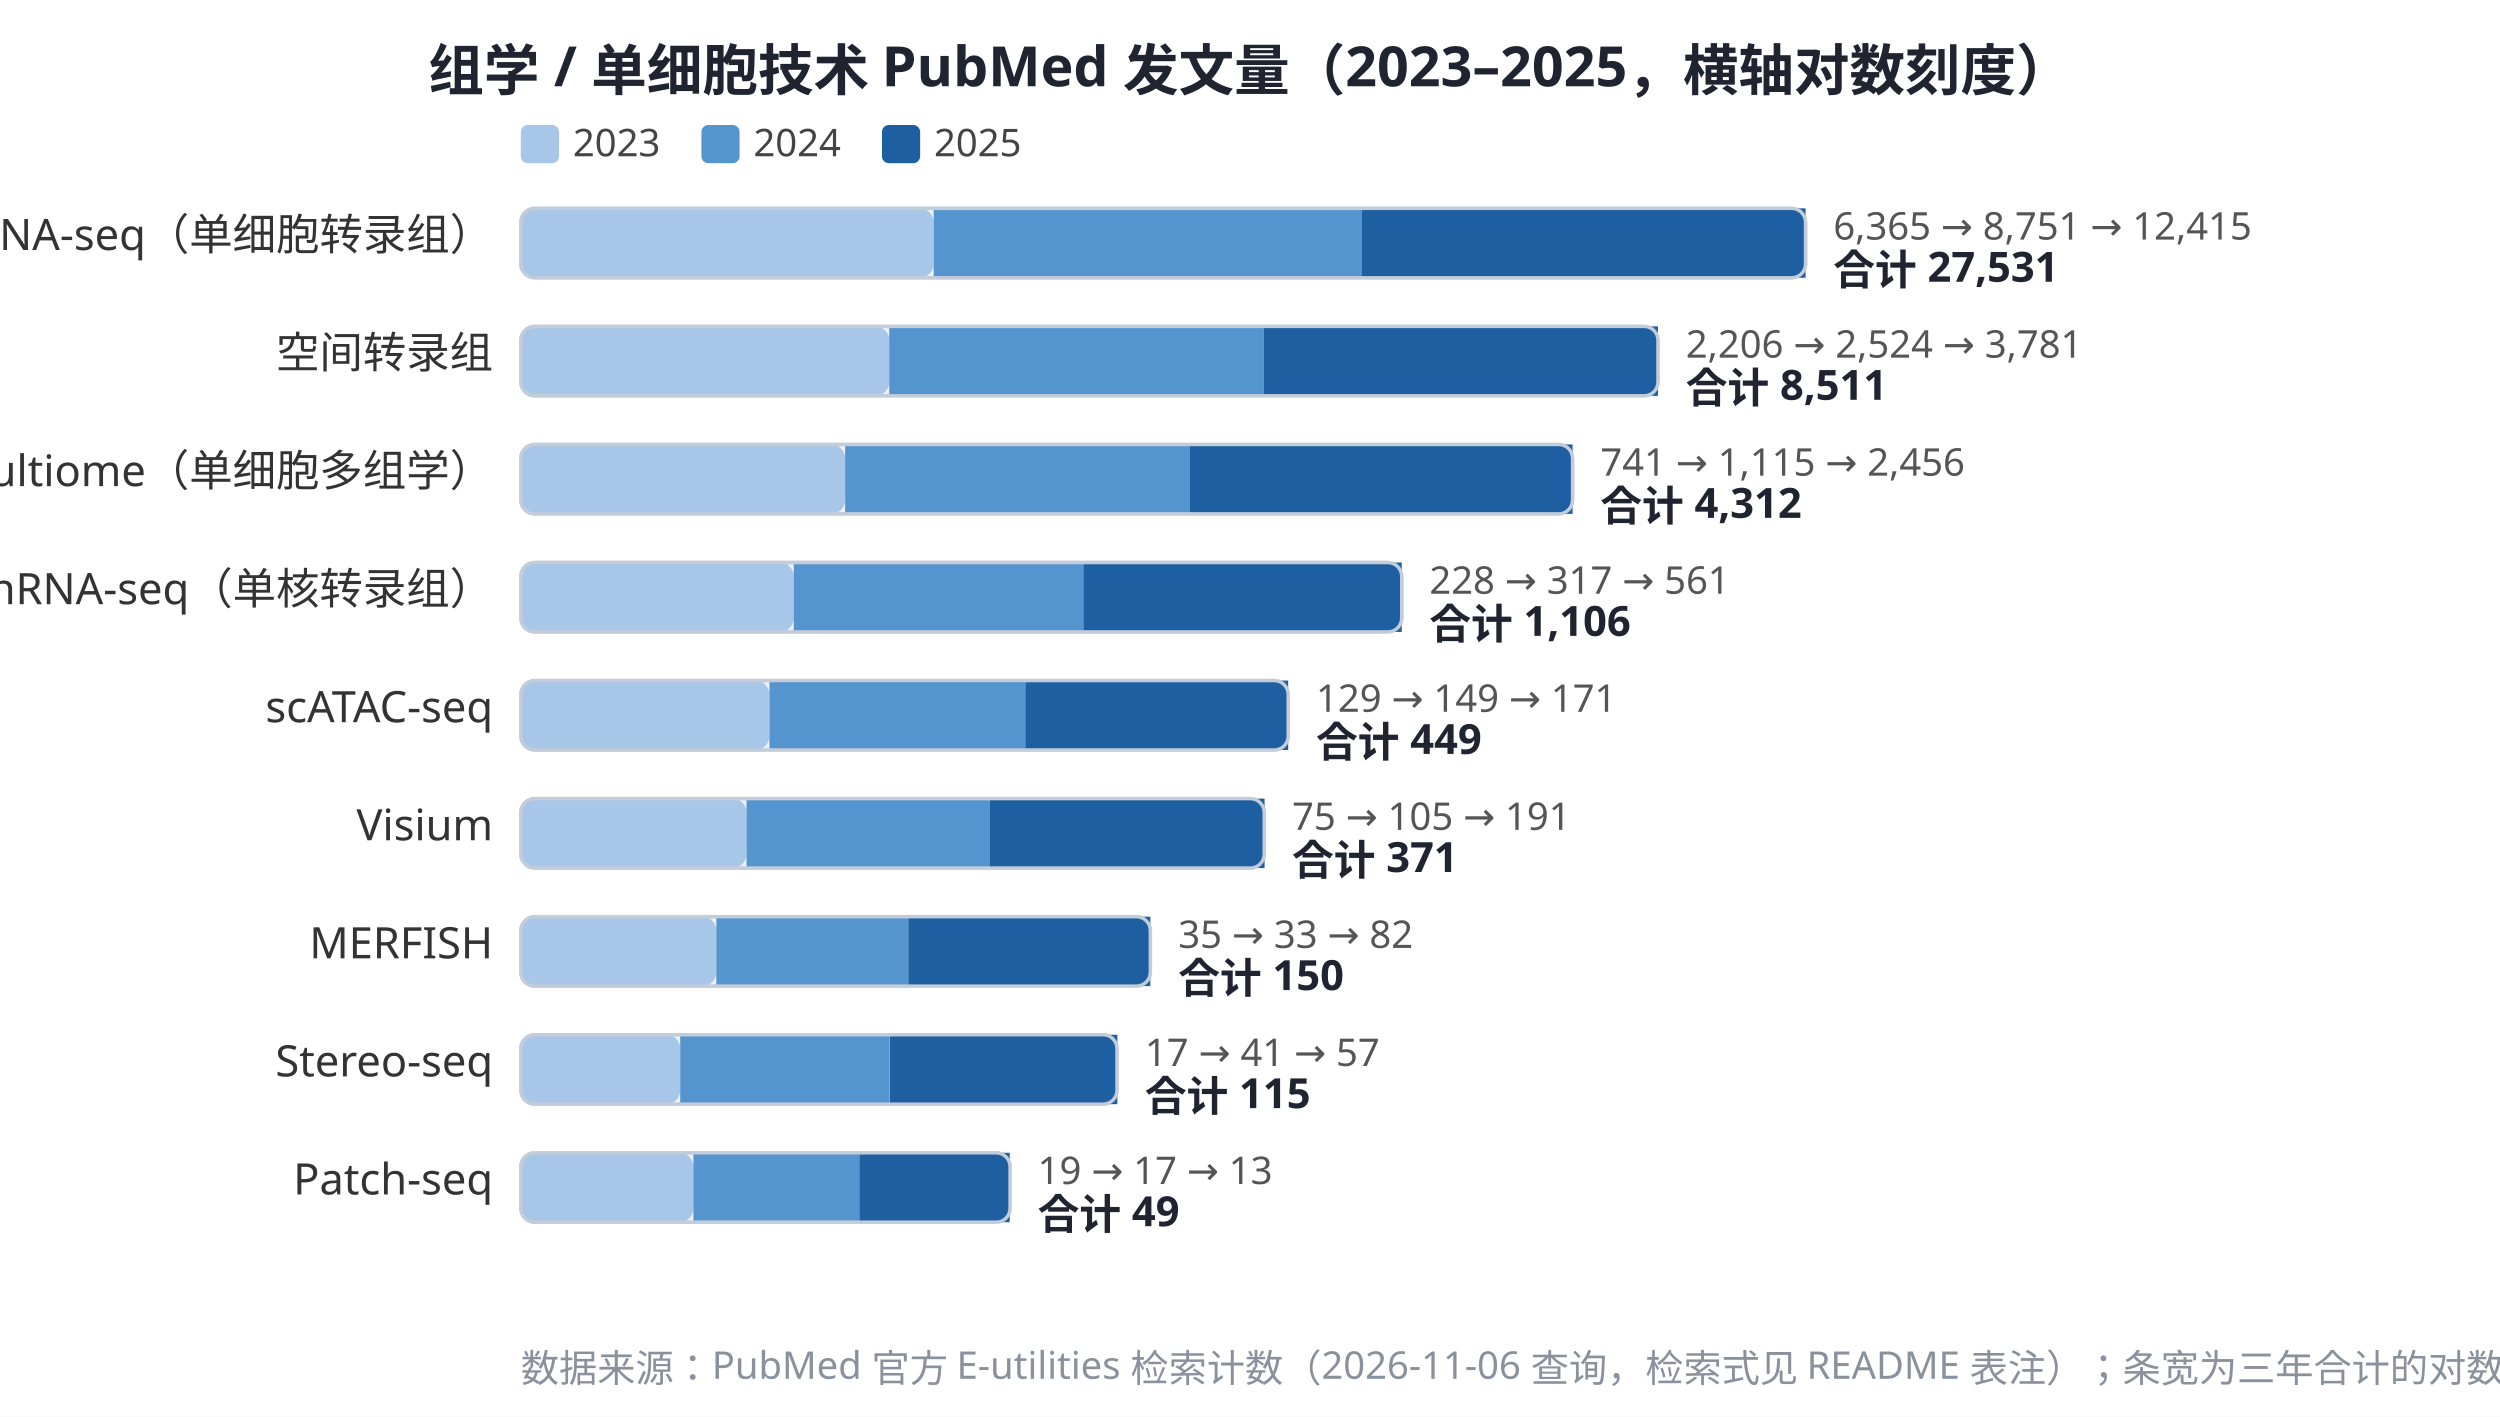
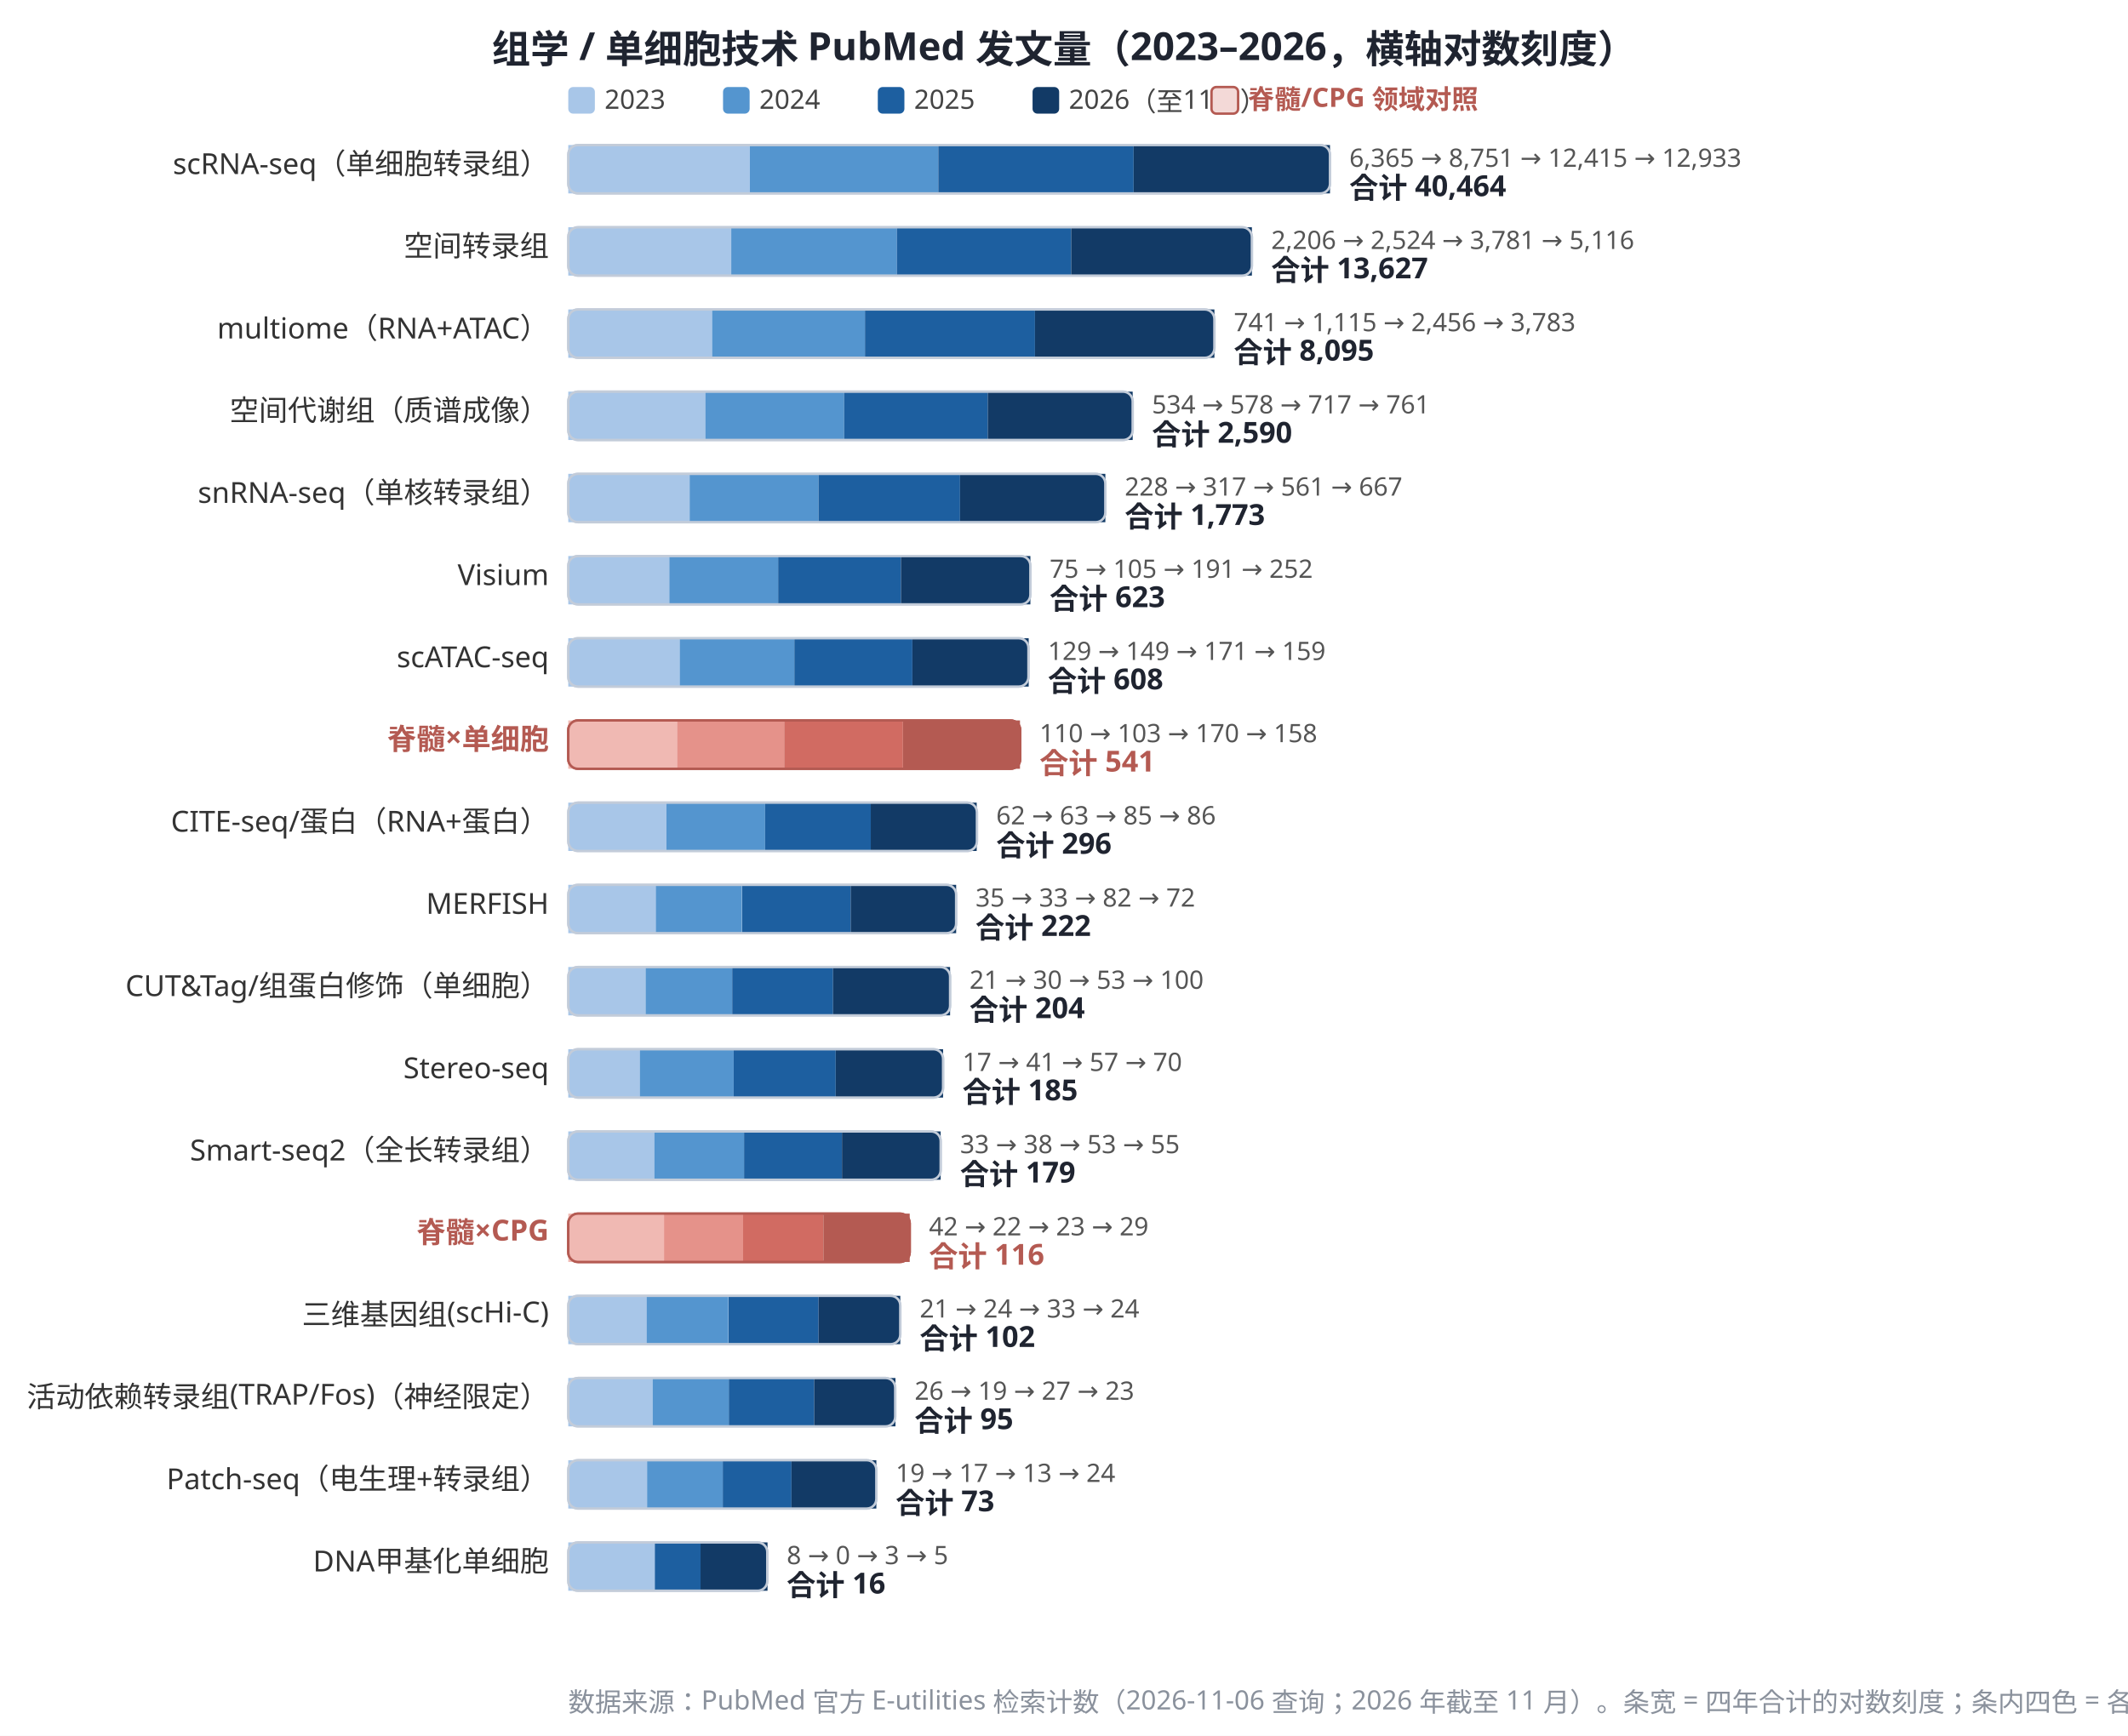
- <svg xmlns="http://www.w3.org/2000/svg" viewBox="0 0 720 408" font-family="'Segoe UI','Microsoft YaHei',sans-serif">
-   <rect width="720" height="408" fill="#ffffff" />
-   <text x="360" y="26" text-anchor="middle" font-size="16" font-weight="700" fill="#1f2430">组学 / 单细胞技术 PubMed 发文量（2023–2025，横轴对数刻度）</text>
-   <rect x="150" y="36" width="11" height="11" rx="2" fill="#a8c6e8" />
-   <text x="165" y="45" font-size="11" fill="#444">2023</text>
-   <rect x="202" y="36" width="11" height="11" rx="2" fill="#5495cf" />
-   <text x="217" y="45" font-size="11" fill="#444">2024</text>
-   <rect x="254" y="36" width="11" height="11" rx="2" fill="#1d5fa0" />
-   <text x="269" y="45" font-size="11" fill="#444">2025</text>
-   <text x="142" y="72" text-anchor="end" font-size="12.5" fill="#333">scRNA-seq（单细胞转录组）</text>
-   <rect x="150" y="60" width="370.0" height="20" rx="4" fill="#eef2f8" stroke="#d5dce6" />
-   <rect x="150.0" y="60" width="118.9" height="20" rx="4" pathLength="1" stroke="#eef2f8" stroke-width="0" fill="#a8c6e8" />
-   <rect x="268.9" y="60" width="123.2" height="20" fill="#5495cf" />
-   <rect x="392.1" y="60" width="127.9" height="20" fill="#1d5fa0" />
-   <rect x="150" y="60" width="370.0" height="20" rx="4" fill="none" stroke="#c3ccd9" />
-   <text x="528" y="69" font-size="11" fill="#555">6,365 → 8,751 → 12,415</text>
-   <text x="528" y="82" font-size="12" font-weight="700" fill="#1f2430">合计 27,531</text>
-   <text x="142" y="106" text-anchor="end" font-size="12.5" fill="#333">空间转录组</text>
-   <rect x="150" y="94" width="327.5" height="20" rx="4" fill="#eef2f8" stroke="#d5dce6" />
-   <rect x="150.0" y="94" width="106.1" height="20" rx="4" pathLength="1" stroke="#eef2f8" stroke-width="0" fill="#a8c6e8" />
-   <rect x="256.1" y="94" width="107.9" height="20" fill="#5495cf" />
-   <rect x="364.0" y="94" width="113.5" height="20" fill="#1d5fa0" />
-   <rect x="150" y="94" width="327.5" height="20" rx="4" fill="none" stroke="#c3ccd9" />
-   <text x="485.512" y="103" font-size="11" fill="#555">2,206 → 2,524 → 3,781</text>
-   <text x="485.512" y="116" font-size="12" font-weight="700" fill="#1f2430">合计 8,511</text>
-   <text x="142" y="140" text-anchor="end" font-size="12.5" fill="#333">multiome（单细胞多组学）</text>
-   <rect x="150" y="128" width="302.9" height="20" rx="4" fill="#eef2f8" stroke="#d5dce6" />
-   <rect x="150.0" y="128" width="93.4" height="20" rx="4" pathLength="1" stroke="#eef2f8" stroke-width="0" fill="#a8c6e8" />
-   <rect x="243.4" y="128" width="99.2" height="20" fill="#5495cf" />
-   <rect x="342.6" y="128" width="110.3" height="20" fill="#1d5fa0" />
-   <rect x="150" y="128" width="302.9" height="20" rx="4" fill="none" stroke="#c3ccd9" />
-   <text x="460.902" y="137" font-size="11" fill="#555">741 → 1,115 → 2,456</text>
-   <text x="460.902" y="150" font-size="12" font-weight="700" fill="#1f2430">合计 4,312</text>
-   <text x="142" y="174" text-anchor="end" font-size="12.5" fill="#333">snRNA-seq（单核转录组）</text>
-   <rect x="150" y="162" width="253.7" height="20" rx="4" fill="#eef2f8" stroke="#d5dce6" />
-   <rect x="150.0" y="162" width="78.6" height="20" rx="4" pathLength="1" stroke="#eef2f8" stroke-width="0" fill="#a8c6e8" />
-   <rect x="228.6" y="162" width="83.4" height="20" fill="#5495cf" />
-   <rect x="312.0" y="162" width="91.7" height="20" fill="#1d5fa0" />
-   <rect x="150" y="162" width="253.7" height="20" rx="4" fill="none" stroke="#c3ccd9" />
-   <text x="411.656" y="171" font-size="11" fill="#555">228 → 317 → 561</text>
-   <text x="411.656" y="184" font-size="12" font-weight="700" fill="#1f2430">合计 1,106</text>
-   <text x="142" y="208" text-anchor="end" font-size="12.5" fill="#333">scATAC-seq</text>
-   <rect x="150" y="196" width="221.0" height="20" rx="4" fill="#eef2f8" stroke="#d5dce6" />
-   <rect x="150.0" y="196" width="71.6" height="20" rx="4" pathLength="1" stroke="#eef2f8" stroke-width="0" fill="#a8c6e8" />
-   <rect x="221.6" y="196" width="73.7" height="20" fill="#5495cf" />
-   <rect x="295.3" y="196" width="75.7" height="20" fill="#1d5fa0" />
-   <rect x="150" y="196" width="221.0" height="20" rx="4" fill="none" stroke="#c3ccd9" />
-   <text x="379.029" y="205" font-size="11" fill="#555">129 → 149 → 171</text>
-   <text x="379.029" y="218" font-size="12" font-weight="700" fill="#1f2430">合计 449</text>
-   <text x="142" y="242" text-anchor="end" font-size="12.5" fill="#333">Visium</text>
-   <rect x="150" y="230" width="214.1" height="20" rx="4" fill="#eef2f8" stroke="#d5dce6" />
-   <rect x="150.0" y="230" width="65.0" height="20" rx="4" pathLength="1" stroke="#eef2f8" stroke-width="0" fill="#a8c6e8" />
-   <rect x="215.0" y="230" width="70.1" height="20" fill="#5495cf" />
-   <rect x="285.1" y="230" width="79.1" height="20" fill="#1d5fa0" />
-   <rect x="150" y="230" width="214.1" height="20" rx="4" fill="none" stroke="#c3ccd9" />
-   <text x="372.123" y="239" font-size="11" fill="#555">75 → 105 → 191</text>
-   <text x="372.123" y="252" font-size="12" font-weight="700" fill="#1f2430">合计 371</text>
-   <text x="142" y="276" text-anchor="end" font-size="12.5" fill="#333">MERFISH</text>
-   <rect x="150" y="264" width="181.3" height="20" rx="4" fill="#eef2f8" stroke="#d5dce6" />
-   <rect x="150.0" y="264" width="56.3" height="20" rx="4" pathLength="1" stroke="#eef2f8" stroke-width="0" fill="#a8c6e8" />
-   <rect x="206.3" y="264" width="55.3" height="20" fill="#5495cf" />
-   <rect x="261.6" y="264" width="69.7" height="20" fill="#1d5fa0" />
-   <rect x="150" y="264" width="181.3" height="20" rx="4" fill="none" stroke="#c3ccd9" />
-   <text x="339.348" y="273" font-size="11" fill="#555">35 → 33 → 82</text>
-   <text x="339.348" y="286" font-size="12" font-weight="700" fill="#1f2430">合计 150</text>
-   <text x="142" y="310" text-anchor="end" font-size="12.5" fill="#333">Stereo-seq</text>
-   <rect x="150" y="298" width="171.7" height="20" rx="4" fill="#eef2f8" stroke="#d5dce6" />
-   <rect x="150.0" y="298" width="45.9" height="20" rx="4" pathLength="1" stroke="#eef2f8" stroke-width="0" fill="#a8c6e8" />
-   <rect x="195.9" y="298" width="60.2" height="20" fill="#5495cf" />
-   <rect x="256.2" y="298" width="65.6" height="20" fill="#1d5fa0" />
-   <rect x="150" y="298" width="171.7" height="20" rx="4" fill="none" stroke="#c3ccd9" />
-   <text x="329.732" y="307" font-size="11" fill="#555">17 → 41 → 57</text>
-   <text x="329.732" y="320" font-size="12" font-weight="700" fill="#1f2430">合计 115</text>
-   <text x="142" y="344" text-anchor="end" font-size="12.5" fill="#333">Patch-seq</text>
-   <rect x="150" y="332" width="140.9" height="20" rx="4" fill="#eef2f8" stroke="#d5dce6" />
-   <rect x="150.0" y="332" width="49.7" height="20" rx="4" pathLength="1" stroke="#eef2f8" stroke-width="0" fill="#a8c6e8" />
-   <rect x="199.7" y="332" width="47.8" height="20" fill="#5495cf" />
-   <rect x="247.5" y="332" width="43.3" height="20" fill="#1d5fa0" />
-   <rect x="150" y="332" width="140.9" height="20" rx="4" fill="none" stroke="#c3ccd9" />
-   <text x="298.855" y="341" font-size="11" fill="#555">19 → 17 → 13</text>
-   <text x="298.855" y="354" font-size="12" font-weight="700" fill="#1f2430">合计 49</text>
-   <text x="150" y="398" font-size="11" fill="#8a919c">数据来源：PubMed 官方 E-utilities 检索计数（2026-11-06 查询，检索式见 README 表注）；条宽为三年合计的对数刻度，条内三色为各年度占比近似。</text>
+ <svg xmlns="http://www.w3.org/2000/svg" viewBox="0 0 880 718" font-family="'Segoe UI','Microsoft YaHei',sans-serif">
+   <rect width="880" height="718" fill="#ffffff" />
+   <text x="440" y="26" text-anchor="middle" font-size="16" font-weight="700" fill="#1f2430">组学 / 单细胞技术 PubMed 发文量（2023–2026，横轴对数刻度）</text>
+   <rect x="235" y="36" width="11" height="11" rx="2" fill="#a8c6e8" />
+   <text x="250" y="45" font-size="11" fill="#444">2023</text>
+   <rect x="299" y="36" width="11" height="11" rx="2" fill="#5495cf" />
+   <text x="314" y="45" font-size="11" fill="#444">2024</text>
+   <rect x="363" y="36" width="11" height="11" rx="2" fill="#1d5fa0" />
+   <text x="378" y="45" font-size="11" fill="#444">2025</text>
+   <rect x="427" y="36" width="11" height="11" rx="2" fill="#123a66" />
+   <text x="442" y="45" font-size="11" fill="#444">2026（至11月）</text>
+   <rect x="501" y="36" width="11" height="11" rx="2" fill="#f3d9d7" stroke="#b45a52" />
+   <text x="516" y="45" font-size="11" fill="#b45a52" font-weight="600">脊髓/CPG 领域对照</text>
+   <text x="227" y="72" text-anchor="end" font-size="12" fill="#333">scRNA-seq（单细胞转录组）</text>
+   <rect x="235" y="60" width="315.0" height="20" rx="4" fill="#eef2f8" stroke="#d5dce6" />
+   <rect x="235.0" y="60" width="75.1" height="20" fill="#a8c6e8" />
+   <rect x="310.1" y="60" width="77.8" height="20" fill="#5495cf" />
+   <rect x="388.0" y="60" width="80.8" height="20" fill="#1d5fa0" />
+   <rect x="468.8" y="60" width="81.2" height="20" fill="#123a66" />
+   <rect x="235" y="60" width="315.0" height="20" rx="4" fill="none" stroke="#c3ccd9" />
+   <text x="558" y="69" font-size="10.5" fill="#555">6,365 → 8,751 → 12,415 → 12,933</text>
+   <text x="558" y="82" font-size="12" font-weight="700" fill="#1f2430">合计 40,464</text>
+   <text x="227" y="106" text-anchor="end" font-size="12" fill="#333">空间转录组</text>
+   <rect x="235" y="94" width="282.7" height="20" rx="4" fill="#eef2f8" stroke="#d5dce6" />
+   <rect x="235.0" y="94" width="67.4" height="20" fill="#a8c6e8" />
+   <rect x="302.4" y="94" width="68.5" height="20" fill="#5495cf" />
+   <rect x="370.9" y="94" width="72.1" height="20" fill="#1d5fa0" />
+   <rect x="443.0" y="94" width="74.7" height="20" fill="#123a66" />
+   <rect x="235" y="94" width="282.7" height="20" rx="4" fill="none" stroke="#c3ccd9" />
+   <text x="525.682" y="103" font-size="10.5" fill="#555">2,206 → 2,524 → 3,781 → 5,116</text>
+   <text x="525.682" y="116" font-size="12" font-weight="700" fill="#1f2430">合计 13,627</text>
+   <text x="227" y="140" text-anchor="end" font-size="12" fill="#333">multiome（RNA+ATAC）</text>
+   <rect x="235" y="128" width="267.2" height="20" rx="4" fill="#eef2f8" stroke="#d5dce6" />
+   <rect x="235.0" y="128" width="59.5" height="20" fill="#a8c6e8" />
+   <rect x="294.5" y="128" width="63.2" height="20" fill="#5495cf" />
+   <rect x="357.7" y="128" width="70.3" height="20" fill="#1d5fa0" />
+   <rect x="428.0" y="128" width="74.2" height="20" fill="#123a66" />
+   <rect x="235" y="128" width="267.2" height="20" rx="4" fill="none" stroke="#c3ccd9" />
+   <text x="510.217" y="137" font-size="10.5" fill="#555">741 → 1,115 → 2,456 → 3,783</text>
+   <text x="510.217" y="150" font-size="12" font-weight="700" fill="#1f2430">合计 8,095</text>
+   <text x="227" y="174" text-anchor="end" font-size="12" fill="#333">空间代谢组（质谱成像）</text>
+   <rect x="235" y="162" width="233.4" height="20" rx="4" fill="#eef2f8" stroke="#d5dce6" />
+   <rect x="235.0" y="162" width="56.7" height="20" fill="#a8c6e8" />
+   <rect x="291.7" y="162" width="57.4" height="20" fill="#5495cf" />
+   <rect x="349.1" y="162" width="59.4" height="20" fill="#1d5fa0" />
+   <rect x="408.5" y="162" width="59.9" height="20" fill="#123a66" />
+   <rect x="235" y="162" width="233.4" height="20" rx="4" fill="none" stroke="#c3ccd9" />
+   <text x="476.378" y="171" font-size="10.5" fill="#555">534 → 578 → 717 → 761</text>
+   <text x="476.378" y="184" font-size="12" font-weight="700" fill="#1f2430">合计 2,590</text>
+   <text x="227" y="208" text-anchor="end" font-size="12" fill="#333">snRNA-seq（单核转录组）</text>
+   <rect x="235" y="196" width="222.1" height="20" rx="4" fill="#eef2f8" stroke="#d5dce6" />
+   <rect x="235.0" y="196" width="50.2" height="20" fill="#a8c6e8" />
+   <rect x="285.2" y="196" width="53.3" height="20" fill="#5495cf" />
+   <rect x="338.5" y="196" width="58.5" height="20" fill="#1d5fa0" />
+   <rect x="397.0" y="196" width="60.1" height="20" fill="#123a66" />
+   <rect x="235" y="196" width="222.1" height="20" rx="4" fill="none" stroke="#c3ccd9" />
+   <text x="465.125" y="205" font-size="10.5" fill="#555">228 → 317 → 561 → 667</text>
+   <text x="465.125" y="218" font-size="12" font-weight="700" fill="#1f2430">合计 1,773</text>
+   <text x="227" y="242" text-anchor="end" font-size="12" fill="#333">Visium</text>
+   <rect x="235" y="230" width="191.1" height="20" rx="4" fill="#eef2f8" stroke="#d5dce6" />
+   <rect x="235.0" y="230" width="41.8" height="20" fill="#a8c6e8" />
+   <rect x="276.8" y="230" width="45.0" height="20" fill="#5495cf" />
+   <rect x="321.8" y="230" width="50.8" height="20" fill="#1d5fa0" />
+   <rect x="372.6" y="230" width="53.5" height="20" fill="#123a66" />
+   <rect x="235" y="230" width="191.1" height="20" rx="4" fill="none" stroke="#c3ccd9" />
+   <text x="434.068" y="239" font-size="10.5" fill="#555">75 → 105 → 191 → 252</text>
+   <text x="434.068" y="252" font-size="12" font-weight="700" fill="#1f2430">合计 623</text>
+   <text x="227" y="276" text-anchor="end" font-size="12" fill="#333">scATAC-seq</text>
+   <rect x="235" y="264" width="190.3" height="20" rx="4" fill="#eef2f8" stroke="#d5dce6" />
+   <rect x="235.0" y="264" width="46.1" height="20" fill="#a8c6e8" />
+   <rect x="281.1" y="264" width="47.4" height="20" fill="#5495cf" />
+   <rect x="328.5" y="264" width="48.8" height="20" fill="#1d5fa0" />
+   <rect x="377.3" y="264" width="48.1" height="20" fill="#123a66" />
+   <rect x="235" y="264" width="190.3" height="20" rx="4" fill="none" stroke="#c3ccd9" />
+   <text x="433.344" y="273" font-size="10.5" fill="#555">129 → 149 → 171 → 159</text>
+   <text x="433.344" y="286" font-size="12" font-weight="700" fill="#1f2430">合计 608</text>
+   <text x="227" y="310" text-anchor="end" font-size="12" font-weight="700" fill="#b45a52">脊髓×单细胞</text>
+   <rect x="235" y="298" width="186.9" height="20" rx="4" fill="#fdf3f2" stroke="#b45a52" />
+   <rect x="235.0" y="298" width="45.0" height="20" fill="#f0b9b3" />
+   <rect x="280.0" y="298" width="44.3" height="20" fill="#e5928a" />
+   <rect x="324.3" y="298" width="49.1" height="20" fill="#d16b62" />
+   <rect x="373.4" y="298" width="48.4" height="20" fill="#b45a52" />
+   <rect x="235" y="298" width="186.9" height="20" rx="4" fill="none" stroke="#b45a52" />
+   <text x="429.877" y="307" font-size="10.5" fill="#555">110 → 103 → 170 → 158</text>
+   <text x="429.877" y="320" font-size="12" font-weight="700" fill="#b45a52">合计 541</text>
+   <text x="227" y="344" text-anchor="end" font-size="12" fill="#333">CITE-seq/蛋白（RNA+蛋白）</text>
+   <rect x="235" y="332" width="169.0" height="20" rx="4" fill="#eef2f8" stroke="#d5dce6" />
+   <rect x="235.0" y="332" width="40.6" height="20" fill="#a8c6e8" />
+   <rect x="275.6" y="332" width="40.8" height="20" fill="#5495cf" />
+   <rect x="316.4" y="332" width="43.7" height="20" fill="#1d5fa0" />
+   <rect x="360.1" y="332" width="43.8" height="20" fill="#123a66" />
+   <rect x="235" y="332" width="169.0" height="20" rx="4" fill="none" stroke="#c3ccd9" />
+   <text x="411.97" y="341" font-size="10.5" fill="#555">62 → 63 → 85 → 86</text>
+   <text x="411.97" y="354" font-size="12" font-weight="700" fill="#1f2430">合计 296</text>
+   <text x="227" y="378" text-anchor="end" font-size="12" fill="#333">MERFISH</text>
+   <rect x="235" y="366" width="160.4" height="20" rx="4" fill="#eef2f8" stroke="#d5dce6" />
+   <rect x="235.0" y="366" width="36.2" height="20" fill="#a8c6e8" />
+   <rect x="271.2" y="366" width="35.6" height="20" fill="#5495cf" />
+   <rect x="306.9" y="366" width="44.9" height="20" fill="#1d5fa0" />
+   <rect x="351.8" y="366" width="43.6" height="20" fill="#123a66" />
+   <rect x="235" y="366" width="160.4" height="20" rx="4" fill="none" stroke="#c3ccd9" />
+   <text x="403.428" y="375" font-size="10.5" fill="#555">35 → 33 → 82 → 72</text>
+   <text x="403.428" y="388" font-size="12" font-weight="700" fill="#1f2430">合计 222</text>
+   <text x="227" y="412" text-anchor="end" font-size="12" fill="#333">CUT&amp;Tag/组蛋白修饰（单细胞）</text>
+   <rect x="235" y="400" width="157.9" height="20" rx="4" fill="#eef2f8" stroke="#d5dce6" />
+   <rect x="235.0" y="400" width="32.0" height="20" fill="#a8c6e8" />
+   <rect x="267.0" y="400" width="35.8" height="20" fill="#5495cf" />
+   <rect x="302.8" y="400" width="41.7" height="20" fill="#1d5fa0" />
+   <rect x="344.5" y="400" width="48.4" height="20" fill="#123a66" />
+   <rect x="235" y="400" width="157.9" height="20" rx="4" fill="none" stroke="#c3ccd9" />
+   <text x="400.917" y="409" font-size="10.5" fill="#555">21 → 30 → 53 → 100</text>
+   <text x="400.917" y="422" font-size="12" font-weight="700" fill="#1f2430">合计 204</text>
+   <text x="227" y="446" text-anchor="end" font-size="12" fill="#333">Stereo-seq</text>
+   <rect x="235" y="434" width="155.0" height="20" rx="4" fill="#eef2f8" stroke="#d5dce6" />
+   <rect x="235.0" y="434" width="29.6" height="20" fill="#a8c6e8" />
+   <rect x="264.6" y="434" width="38.8" height="20" fill="#5495cf" />
+   <rect x="303.4" y="434" width="42.2" height="20" fill="#1d5fa0" />
+   <rect x="345.6" y="434" width="44.4" height="20" fill="#123a66" />
+   <rect x="235" y="434" width="155.0" height="20" rx="4" fill="none" stroke="#c3ccd9" />
+   <text x="398.014" y="443" font-size="10.5" fill="#555">17 → 41 → 57 → 70</text>
+   <text x="398.014" y="456" font-size="12" font-weight="700" fill="#1f2430">合计 185</text>
+   <text x="227" y="480" text-anchor="end" font-size="12" fill="#333">Smart-seq2（全长转录组）</text>
+   <rect x="235" y="468" width="154.0" height="20" rx="4" fill="#eef2f8" stroke="#d5dce6" />
+   <rect x="235.0" y="468" width="35.6" height="20" fill="#a8c6e8" />
+   <rect x="270.6" y="468" width="37.1" height="20" fill="#5495cf" />
+   <rect x="307.7" y="468" width="40.5" height="20" fill="#1d5fa0" />
+   <rect x="348.2" y="468" width="40.8" height="20" fill="#123a66" />
+   <rect x="235" y="468" width="154.0" height="20" rx="4" fill="none" stroke="#c3ccd9" />
+   <text x="397.035" y="477" font-size="10.5" fill="#555">33 → 38 → 53 → 55</text>
+   <text x="397.035" y="490" font-size="12" font-weight="700" fill="#1f2430">合计 179</text>
+   <text x="227" y="514" text-anchor="end" font-size="12" font-weight="700" fill="#b45a52">脊髓×CPG</text>
+   <rect x="235" y="502" width="141.2" height="20" rx="4" fill="#fdf3f2" stroke="#b45a52" />
+   <rect x="235.0" y="502" width="39.6" height="20" fill="#f0b9b3" />
+   <rect x="274.6" y="502" width="32.7" height="20" fill="#e5928a" />
+   <rect x="307.3" y="502" width="33.2" height="20" fill="#d16b62" />
+   <rect x="340.5" y="502" width="35.7" height="20" fill="#b45a52" />
+   <rect x="235" y="502" width="141.2" height="20" rx="4" fill="none" stroke="#b45a52" />
+   <text x="384.154" y="511" font-size="10.5" fill="#555">42 → 22 → 23 → 29</text>
+   <text x="384.154" y="524" font-size="12" font-weight="700" fill="#b45a52">合计 116</text>
+   <text x="227" y="548" text-anchor="end" font-size="12" fill="#333">三维基因组(scHi-C)</text>
+   <rect x="235" y="536" width="137.3" height="20" rx="4" fill="#eef2f8" stroke="#d5dce6" />
+   <rect x="235.0" y="536" width="32.4" height="20" fill="#a8c6e8" />
+   <rect x="267.4" y="536" width="33.8" height="20" fill="#5495cf" />
+   <rect x="301.3" y="536" width="37.2" height="20" fill="#1d5fa0" />
+   <rect x="338.5" y="536" width="33.8" height="20" fill="#123a66" />
+   <rect x="235" y="536" width="137.3" height="20" rx="4" fill="none" stroke="#c3ccd9" />
+   <text x="380.334" y="545" font-size="10.5" fill="#555">21 → 24 → 33 → 24</text>
+   <text x="380.334" y="558" font-size="12" font-weight="700" fill="#1f2430">合计 102</text>
+   <text x="227" y="582" text-anchor="end" font-size="12" fill="#333">活动依赖转录组(TRAP/Fos)（神经限定）</text>
+   <rect x="235" y="570" width="135.2" height="20" rx="4" fill="#eef2f8" stroke="#d5dce6" />
+   <rect x="235.0" y="570" width="34.9" height="20" fill="#a8c6e8" />
+   <rect x="269.9" y="570" width="31.5" height="20" fill="#5495cf" />
+   <rect x="301.4" y="570" width="35.3" height="20" fill="#1d5fa0" />
+   <rect x="336.7" y="570" width="33.6" height="20" fill="#123a66" />
+   <rect x="235" y="570" width="135.2" height="20" rx="4" fill="none" stroke="#c3ccd9" />
+   <text x="378.223" y="579" font-size="10.5" fill="#555">26 → 19 → 27 → 23</text>
+   <text x="378.223" y="592" font-size="12" font-weight="700" fill="#1f2430">合计 95</text>
+   <text x="227" y="616" text-anchor="end" font-size="12" fill="#333">Patch-seq（电生理+转录组）</text>
+   <rect x="235" y="604" width="127.4" height="20" rx="4" fill="#eef2f8" stroke="#d5dce6" />
+   <rect x="235.0" y="604" width="32.6" height="20" fill="#a8c6e8" />
+   <rect x="267.6" y="604" width="31.3" height="20" fill="#5495cf" />
+   <rect x="298.9" y="604" width="28.4" height="20" fill="#1d5fa0" />
+   <rect x="327.3" y="604" width="35.1" height="20" fill="#123a66" />
+   <rect x="235" y="604" width="127.4" height="20" rx="4" fill="none" stroke="#c3ccd9" />
+   <text x="370.401" y="613" font-size="10.5" fill="#555">19 → 17 → 13 → 24</text>
+   <text x="370.401" y="626" font-size="12" font-weight="700" fill="#1f2430">合计 73</text>
+   <text x="227" y="650" text-anchor="end" font-size="12" fill="#333">DNA甲基化单细胞</text>
+   <rect x="235" y="638" width="82.3" height="20" rx="4" fill="#eef2f8" stroke="#d5dce6" />
+   <rect x="235.0" y="638" width="35.8" height="20" fill="#a8c6e8" />
+   <rect x="270.8" y="638" width="0.0" height="20" fill="#5495cf" />
+   <rect x="270.8" y="638" width="18.9" height="20" fill="#1d5fa0" />
+   <rect x="289.7" y="638" width="27.7" height="20" fill="#123a66" />
+   <rect x="235" y="638" width="82.3" height="20" rx="4" fill="none" stroke="#c3ccd9" />
+   <text x="325.33" y="647" font-size="10.5" fill="#555">8 → 0 → 3 → 5</text>
+   <text x="325.33" y="660" font-size="12" font-weight="700" fill="#1f2430">合计 16</text>
+   <text x="235" y="708" font-size="11" fill="#8a919c">数据来源：PubMed 官方 E-utilities 检索计数（2026-11-06 查询；2026 年截至 11 月）。条宽 = 四年合计的对数刻度；条内四色 = 各年度占比近似。脊髓/CPG 行为领域对照（TIAB 检索），非技术。</text>
</svg>
